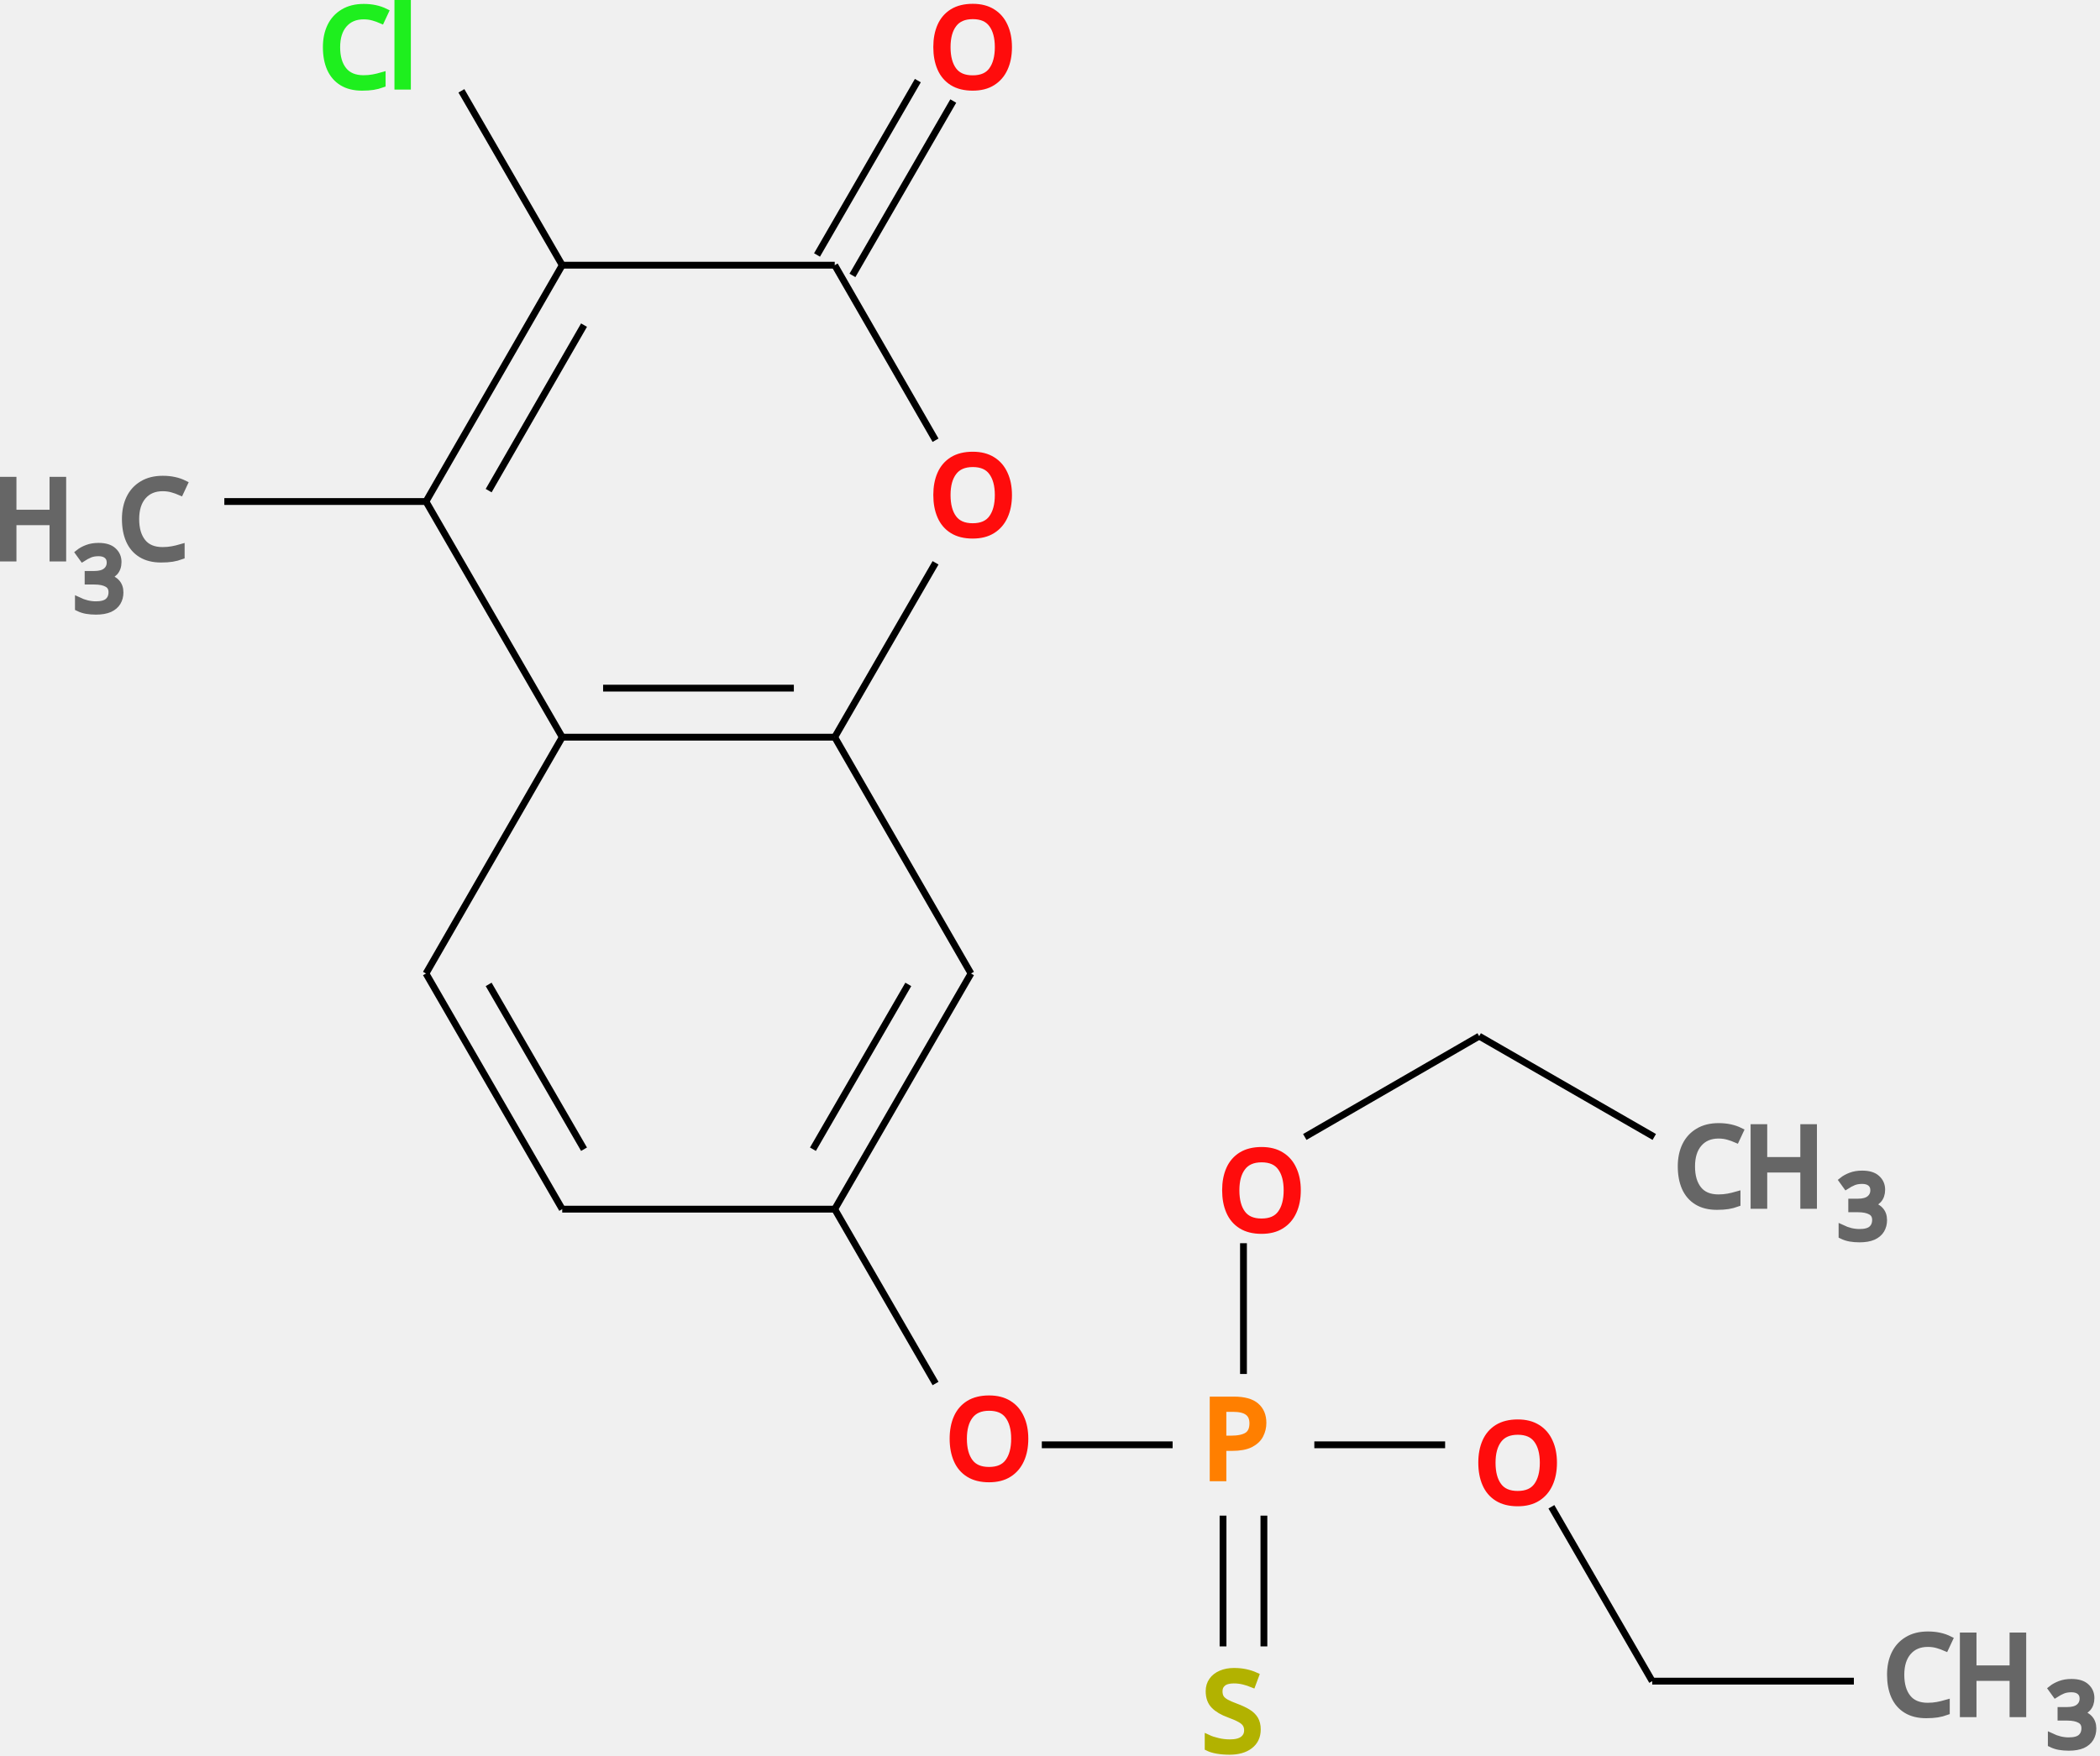
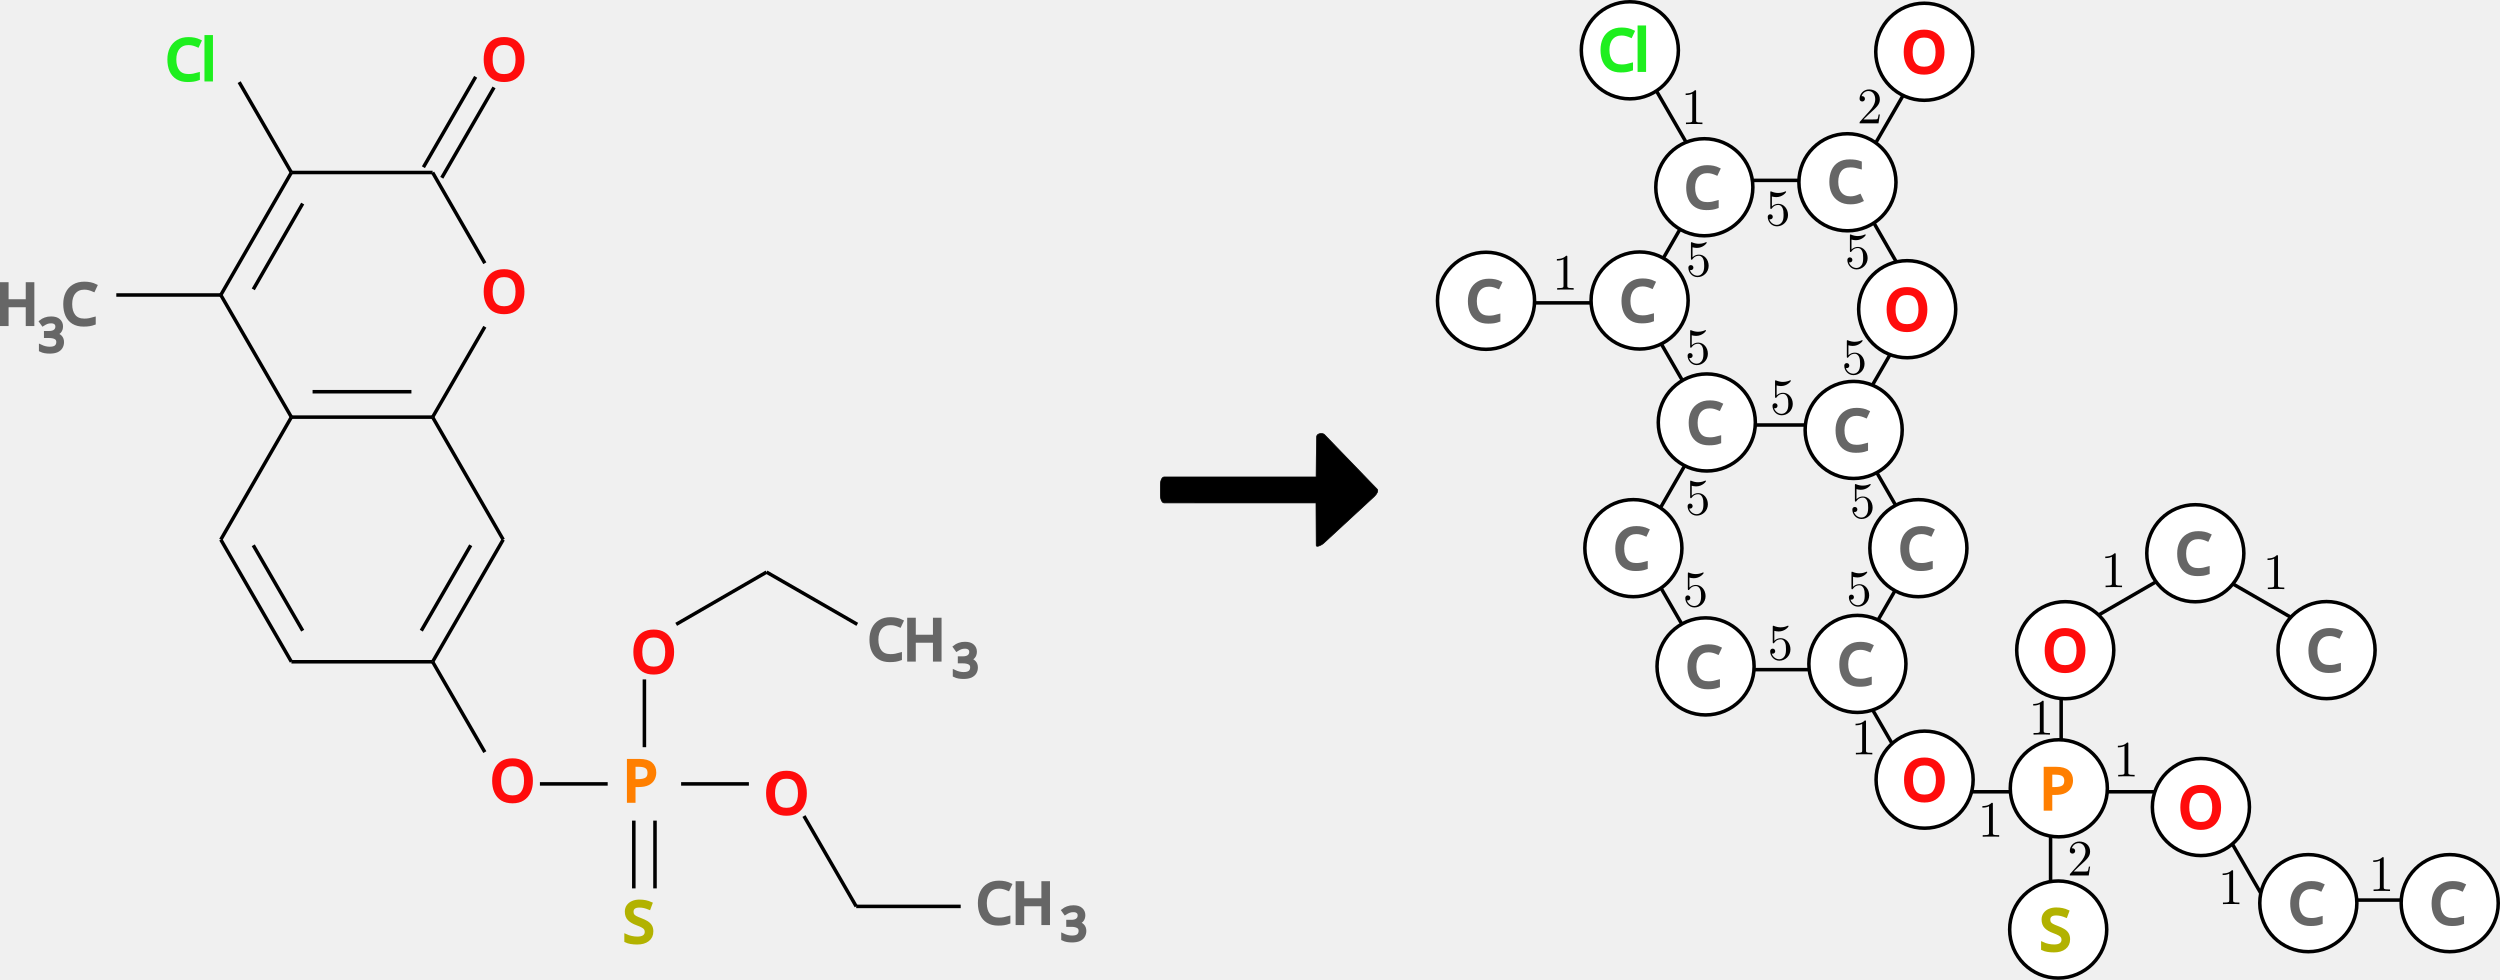
- <svg xmlns="http://www.w3.org/2000/svg" xmlns:xlink="http://www.w3.org/1999/xlink" width="3082.597" height="2577.089" x="0" y="0" id="svg6357" version="1.1" style="font-family:sans-serif;stroke:#000000;stroke-width:1">
+ <svg xmlns="http://www.w3.org/2000/svg" xmlns:xlink="http://www.w3.org/1999/xlink" width="7082.085" height="2775.692" x="0" y="0" id="svg6357" version="1.1" style="font-family:sans-serif;stroke:#000000;stroke-width:1">
  <defs id="defs6411">
    <defs id="defs4555-0">
      <g id="g4557-7">
        <symbol id="textext-5f0f3ea9-0-2" overflow="visible" style="overflow:visible">
          <path id="path4560-8" d="m 2.938,-6.375 c 0,-0.25 0,-0.266 -0.234,-0.266 C 2.078,-6 1.203,-6 0.891,-6 v 0.312 c 0.203,0 0.781,0 1.297,-0.266 v 5.172 c 0,0.359 -0.031,0.469 -0.922,0.469 h -0.312 V 0 c 0.344,-0.031 1.203,-0.031 1.609,-0.031 0.391,0 1.266,0 1.609,0.031 v -0.312 h -0.312 c -0.906,0 -0.922,-0.109 -0.922,-0.469 z m 0,0" style="stroke:none" />
        </symbol>
        <symbol id="textext-5f0f3ea9-1-1" overflow="visible" style="overflow:visible">
          <path id="path4563-8" d="m 1.266,-0.766 1.062,-1.031 c 1.547,-1.375 2.141,-1.906 2.141,-2.906 0,-1.141 -0.891,-1.938 -2.109,-1.938 -1.125,0 -1.859,0.922 -1.859,1.812 0,0.547 0.5,0.547 0.531,0.547 0.172,0 0.516,-0.109 0.516,-0.531 0,-0.25 -0.188,-0.516 -0.531,-0.516 -0.078,0 -0.094,0 -0.125,0.016 0.219,-0.656 0.766,-1.016 1.344,-1.016 0.906,0 1.328,0.812 1.328,1.625 C 3.562,-3.906 3.078,-3.125 2.516,-2.5 l -1.906,2.125 C 0.5,-0.266 0.5,-0.234 0.5,0 H 4.203 L 4.469,-1.734 H 4.234 C 4.172,-1.438 4.109,-1 4,-0.844 3.938,-0.766 3.281,-0.766 3.062,-0.766 Z m 0,0" style="stroke:none" />
        </symbol>
        <symbol id="textext-5f0f3ea9-2-2" overflow="visible" style="overflow:visible">
          <path id="path4566-1" d="m 4.469,-2 c 0,-1.188 -0.812,-2.188 -1.891,-2.188 -0.469,0 -0.906,0.156 -1.266,0.516 V -5.625 c 0.203,0.062 0.531,0.125 0.844,0.125 1.234,0 1.938,-0.906 1.938,-1.031 0,-0.062 -0.031,-0.109 -0.109,-0.109 0,0 -0.031,0 -0.078,0.031 C 3.703,-6.516 3.219,-6.312 2.547,-6.312 2.156,-6.312 1.688,-6.391 1.219,-6.594 1.141,-6.625 1.125,-6.625 1.109,-6.625 1,-6.625 1,-6.547 1,-6.391 V -3.438 c 0,0.172 0,0.25 0.141,0.25 0.078,0 0.094,-0.016 0.141,-0.078 C 1.391,-3.422 1.75,-3.969 2.562,-3.969 c 0.516,0 0.766,0.453 0.844,0.641 0.156,0.375 0.188,0.75 0.188,1.25 0,0.359 0,0.953 -0.25,1.375 C 3.109,-0.312 2.734,-0.062 2.281,-0.062 c -0.719,0 -1.297,-0.531 -1.469,-1.109 0.031,0 0.062,0.016 0.172,0.016 0.328,0 0.5,-0.25 0.5,-0.484 0,-0.25 -0.172,-0.5 -0.5,-0.5 C 0.844,-2.141 0.5,-2.062 0.5,-1.609 0.5,-0.75 1.188,0.219 2.297,0.219 3.453,0.219 4.469,-0.734 4.469,-2 Z m 0,0" style="stroke:none" />
        </symbol>
      </g>
    </defs>
    <defs id="defs4555">
      <g id="g4557">
        <symbol id="textext-5f0f3ea9-0" overflow="visible" style="overflow:visible">
          <path id="path4560" d="m 2.938,-6.375 c 0,-0.25 0,-0.266 -0.234,-0.266 C 2.078,-6 1.203,-6 0.891,-6 v 0.312 c 0.203,0 0.781,0 1.297,-0.266 v 5.172 c 0,0.359 -0.031,0.469 -0.922,0.469 h -0.312 V 0 c 0.344,-0.031 1.203,-0.031 1.609,-0.031 0.391,0 1.266,0 1.609,0.031 v -0.312 h -0.312 c -0.906,0 -0.922,-0.109 -0.922,-0.469 z m 0,0" style="stroke:none" />
        </symbol>
        <symbol id="textext-5f0f3ea9-1" overflow="visible" style="overflow:visible">
          <path id="path4563" d="m 1.266,-0.766 1.062,-1.031 c 1.547,-1.375 2.141,-1.906 2.141,-2.906 0,-1.141 -0.891,-1.938 -2.109,-1.938 -1.125,0 -1.859,0.922 -1.859,1.812 0,0.547 0.5,0.547 0.531,0.547 0.172,0 0.516,-0.109 0.516,-0.531 0,-0.25 -0.188,-0.516 -0.531,-0.516 -0.078,0 -0.094,0 -0.125,0.016 0.219,-0.656 0.766,-1.016 1.344,-1.016 0.906,0 1.328,0.812 1.328,1.625 C 3.562,-3.906 3.078,-3.125 2.516,-2.5 l -1.906,2.125 C 0.5,-0.266 0.5,-0.234 0.5,0 H 4.203 L 4.469,-1.734 H 4.234 C 4.172,-1.438 4.109,-1 4,-0.844 3.938,-0.766 3.281,-0.766 3.062,-0.766 Z m 0,0" style="stroke:none" />
        </symbol>
        <symbol id="textext-5f0f3ea9-2" overflow="visible" style="overflow:visible">
          <path id="path4566" d="m 4.469,-2 c 0,-1.188 -0.812,-2.188 -1.891,-2.188 -0.469,0 -0.906,0.156 -1.266,0.516 V -5.625 c 0.203,0.062 0.531,0.125 0.844,0.125 1.234,0 1.938,-0.906 1.938,-1.031 0,-0.062 -0.031,-0.109 -0.109,-0.109 0,0 -0.031,0 -0.078,0.031 C 3.703,-6.516 3.219,-6.312 2.547,-6.312 2.156,-6.312 1.688,-6.391 1.219,-6.594 1.141,-6.625 1.125,-6.625 1.109,-6.625 1,-6.625 1,-6.547 1,-6.391 V -3.438 c 0,0.172 0,0.25 0.141,0.25 0.078,0 0.094,-0.016 0.141,-0.078 C 1.391,-3.422 1.75,-3.969 2.562,-3.969 c 0.516,0 0.766,0.453 0.844,0.641 0.156,0.375 0.188,0.75 0.188,1.25 0,0.359 0,0.953 -0.25,1.375 C 3.109,-0.312 2.734,-0.062 2.281,-0.062 c -0.719,0 -1.297,-0.531 -1.469,-1.109 0.031,0 0.062,0.016 0.172,0.016 0.328,0 0.5,-0.25 0.5,-0.484 0,-0.25 -0.172,-0.5 -0.5,-0.5 C 0.844,-2.141 0.5,-2.062 0.5,-1.609 0.5,-0.75 1.188,0.219 2.297,0.219 3.453,0.219 4.469,-0.734 4.469,-2 Z m 0,0" style="stroke:none" />
        </symbol>
      </g>
    </defs>
  </defs>
-   <text font-size="18" x="3340.114" y="1206.53" id="text6405" style="font-size:18px;font-family:sans-serif;fill:#000000" />
-   <text font-size="18" x="3727.202" y="987.445" id="text6405-83" style="font-size:18px;font-family:sans-serif;fill:#000000;stroke:#000000;stroke-width:1" />
-   <g id="g7593" transform="matrix(10,0,0,10,0,-99.16281)">
+   <text font-size="18" x="3340.297" y="1305.832" id="text6405" style="font-size:18px;font-family:sans-serif;fill:#000000" />
+   <text font-size="18" x="3727.385" y="1086.746" id="text6405-83" style="font-size:18px;font-family:sans-serif;fill:#000000;stroke:#000000;stroke-width:1" />
+   <g id="g7593" transform="matrix(10,0,0,10,0.183125,0.1386788)">
    <line id="line137532" y2="83.553" x2="32.93" y1="83.553" x1="62.53" style="font-family:sans-serif;stroke:#000000;stroke-width:1" />
    <line id="line137534" y2="23.253" x2="67.73" y1="48.853" x1="82.53" style="font-family:sans-serif;stroke:#000000;stroke-width:1" />
    <line id="line137536" y2="21.753" x2="134.73" y1="47.353" x1="119.93" style="font-family:sans-serif;stroke:#000000;stroke-width:1" />
    <line id="line137538" y2="24.753" x2="139.93" y1="50.353" x1="125.13" style="font-family:sans-serif;stroke:#000000;stroke-width:1" />
    <line id="line137540" y2="213.053" x2="137.33" y1="187.453" x1="122.53" style="font-family:sans-serif;stroke:#000000;stroke-width:1" />
    <line id="line137542" y2="222.053" x2="172.13" y1="222.053" x1="152.93" style="font-family:sans-serif;stroke:#000000;stroke-width:1" />
    <line id="line137544" y2="251.653" x2="185.53" y1="232.453" x1="185.53" style="font-family:sans-serif;stroke:#000000;stroke-width:1" />
    <line id="line137546" y2="251.653" x2="179.53" y1="232.453" x1="179.53" style="font-family:sans-serif;stroke:#000000;stroke-width:1" />
    <line id="line137548" y2="222.053" x2="212.13" y1="222.053" x1="192.93" style="font-family:sans-serif;stroke:#000000;stroke-width:1" />
    <line id="line137550" y2="256.753" x2="242.53" y1="231.153" x1="227.73" style="font-family:sans-serif;stroke:#000000;stroke-width:1" />
    <line id="line137552" y2="256.753" x2="272.13" y1="256.753" x1="242.53" style="font-family:sans-serif;stroke:#000000;stroke-width:1" />
    <line id="line137554" y2="192.453" x2="182.53" y1="211.653" x1="182.53" style="font-family:sans-serif;stroke:#000000;stroke-width:1" />
    <line id="line137556" y2="162.053" x2="217.13" y1="176.853" x1="191.53" style="font-family:sans-serif;stroke:#000000;stroke-width:1" />
    <line id="line137558" y2="176.853" x2="242.83" y1="162.053" x1="217.13" style="font-family:sans-serif;stroke:#000000;stroke-width:1" />
    <line id="line137560" y2="48.853" x2="82.53" y1="83.553" x1="62.53" style="font-family:sans-serif;stroke:#000000;stroke-width:1" />
    <line id="line137562" y2="57.653" x2="85.73" y1="81.953" x1="71.73" style="font-family:sans-serif;stroke:#000000;stroke-width:1" />
    <line id="line137564" y2="48.853" x2="122.53" y1="48.853" x1="82.53" style="font-family:sans-serif;stroke:#000000;stroke-width:1" />
    <line id="line137566" y2="74.553" x2="137.33" y1="48.853" x1="122.53" style="font-family:sans-serif;stroke:#000000;stroke-width:1" />
    <line id="line137568" y2="118.153" x2="122.53" y1="92.553" x1="137.33" style="font-family:sans-serif;stroke:#000000;stroke-width:1" />
    <line id="line137570" y2="118.153" x2="82.53" y1="118.153" x1="122.53" style="font-family:sans-serif;stroke:#000000;stroke-width:1" />
    <line id="line137572" y2="110.953" x2="88.53" y1="110.953" x1="116.53" style="font-family:sans-serif;stroke:#000000;stroke-width:1" />
    <line id="line137574" y2="83.553" x2="62.53" y1="118.153" x1="82.53" style="font-family:sans-serif;stroke:#000000;stroke-width:1" />
    <line id="line137576" y2="187.453" x2="82.53" y1="187.453" x1="122.53" style="font-family:sans-serif;stroke:#000000;stroke-width:1" />
    <line id="line137578" y2="152.853" x2="62.53" y1="187.453" x1="82.53" style="font-family:sans-serif;stroke:#000000;stroke-width:1" />
    <line id="line137580" y2="154.453" x2="71.73" y1="178.653" x1="85.73" style="font-family:sans-serif;stroke:#000000;stroke-width:1" />
    <line id="line137582" y2="118.153" x2="82.53" y1="152.853" x1="62.53" style="font-family:sans-serif;stroke:#000000;stroke-width:1" />
    <line id="line137584" y2="152.853" x2="142.53" y1="118.153" x1="122.53" style="font-family:sans-serif;stroke:#000000;stroke-width:1" />
    <line id="line137586" y2="187.453" x2="122.53" y1="152.853" x1="142.53" style="font-family:sans-serif;stroke:#000000;stroke-width:1" />
    <line id="line137588" y2="178.653" x2="119.33" y1="154.453" x1="133.33" style="font-family:sans-serif;stroke:#000000;stroke-width:1" />
    <text id="text137590" font-size="16" y="91.855" x="-1.07" style="font-size:16px;line-height:0%;font-family:sans-serif;fill:#666666;stroke:#666666;stroke-width:1">H</text>
    <text id="text137592" font-size="13" y="99.535" x="10.93" style="font-size:13px;line-height:0%;font-family:sans-serif;fill:#666666;stroke:#666666;stroke-width:1">3</text>
    <text id="text137594" font-size="16" y="91.855" x="17.43" style="font-size:16px;line-height:0%;font-family:sans-serif;fill:#666666;stroke:#666666;stroke-width:1">C</text>
    <text id="text137596" font-size="16" y="22.573" x="46.93" style="font-size:16px;line-height:0%;font-family:sans-serif;fill:#1eef1e;stroke:#1eef1e;stroke-width:1">Cl</text>
    <text id="text137598" font-size="16" y="22.573" x="136.53" style="font-size:16px;line-height:0%;font-family:sans-serif;fill:#ff0c0c;stroke:#ff0c0c;stroke-width:1">O</text>
    <text id="text137600" font-size="16" y="88.335" x="136.53" style="font-size:16px;line-height:0%;font-family:sans-serif;fill:#ff0c0c;stroke:#ff0c0c;stroke-width:1">O</text>
    <text id="text137602" font-size="16" y="226.899" x="138.93" style="font-size:16px;line-height:0%;font-family:sans-serif;fill:#ff0c0c;stroke:#ff0c0c;stroke-width:1">O</text>
    <text id="text137604" font-size="16" y="226.899" x="176.53" style="font-size:16px;line-height:0%;font-family:sans-serif;fill:#ff7f00;stroke:#ff7f00;stroke-width:1">P</text>
    <text id="text137606" font-size="16" y="266.899" x="176.53" style="font-size:16px;line-height:0%;font-family:sans-serif;fill:#b2b200;stroke:#b2b200;stroke-width:1">S</text>
    <text id="text137608" font-size="16" y="230.419" x="216.53" style="font-size:16px;line-height:0%;font-family:sans-serif;fill:#ff0c0c;stroke:#ff0c0c;stroke-width:1">O</text>
    <text id="text137610" font-size="16" y="261.54" x="276.53" style="font-size:16px;line-height:0%;font-family:sans-serif;fill:#666666;stroke:#666666;stroke-width:1">CH</text>
    <text id="text137612" font-size="13" y="266.34" x="300.53" style="font-size:13px;line-height:0%;font-family:sans-serif;fill:#666666;stroke:#666666;stroke-width:1">3</text>
    <text id="text137614" font-size="16" y="190.419" x="178.93" style="font-size:16px;line-height:0%;font-family:sans-serif;fill:#ff0c0c;stroke:#ff0c0c;stroke-width:1">O</text>
    <text id="text137616" font-size="16" y="186.899" x="245.812" style="font-size:16px;line-height:0%;font-family:sans-serif;fill:#666666;stroke:#666666;stroke-width:1">CH</text>
    <text id="text137618" font-size="13" y="191.699" x="269.812" style="font-size:13px;line-height:0%;font-family:sans-serif;fill:#666666;stroke:#666666;stroke-width:1">3</text>
  </g>
-   <g id="g7639" transform="matrix(10,0,0,10,0,-99.16281)">
+   <g id="g7639" transform="matrix(10,0,0,10,0.183125,0.1386788)">
    <line id="line137532-2" y2="85.783" x2="434.274" y1="85.783" x1="463.874" style="font-family:sans-serif;stroke:#000000;stroke-width:1" />
    <line id="line137534-9" y2="25.483" x2="469.074" y1="51.083" x1="483.874" style="font-family:sans-serif;stroke:#000000;stroke-width:1" />
    <line id="line137538-4" y2="23.273" x2="541.274" y1="48.873" x1="526.474" style="font-family:sans-serif;stroke:#000000;stroke-width:1" />
    <line id="line137540-7" y2="215.283" x2="538.674" y1="189.683" x1="523.874" style="font-family:sans-serif;stroke:#000000;stroke-width:1" />
    <line id="line137542-5" y2="224.283" x2="573.474" y1="224.283" x1="554.274" style="font-family:sans-serif;stroke:#000000;stroke-width:1" />
    <line id="line137546-4" y2="253.883" x2="580.874" y1="234.683" x1="580.874" style="font-family:sans-serif;stroke:#000000;stroke-width:1" />
    <line id="line137548-1" y2="224.283" x2="613.474" y1="224.283" x1="594.274" style="font-family:sans-serif;stroke:#000000;stroke-width:1" />
    <line id="line137550-0" y2="258.983" x2="643.874" y1="233.383" x1="629.074" style="font-family:sans-serif;stroke:#000000;stroke-width:1" />
    <line id="line137552-0" y2="254.964" x2="684.914" y1="254.964" x1="655.314" style="font-family:sans-serif;stroke:#000000;stroke-width:1" />
    <line id="line137554-4" y2="194.683" x2="583.874" y1="213.883" x1="583.874" style="font-family:sans-serif;stroke:#000000;stroke-width:1" />
    <line id="line137558-6" y2="176.919" x2="652.522" y1="162.119" x1="626.822" style="font-family:sans-serif;stroke:#000000;stroke-width:1" />
    <line id="line137560-5" y2="51.083" x2="483.874" y1="85.783" x1="463.874" style="font-family:sans-serif;stroke:#000000;stroke-width:1" />
    <line id="line137564-7" y2="51.083" x2="523.874" y1="51.083" x1="483.874" style="font-family:sans-serif;stroke:#000000;stroke-width:1" />
    <line id="line137566-4" y2="76.783" x2="538.674" y1="51.083" x1="523.874" style="font-family:sans-serif;stroke:#000000;stroke-width:1" />
    <line id="line137568-6" y2="120.383" x2="523.874" y1="94.783" x1="538.674" style="font-family:sans-serif;stroke:#000000;stroke-width:1" />
    <line id="line137570-09" y2="120.383" x2="483.874" y1="120.383" x1="523.874" style="font-family:sans-serif;stroke:#000000;stroke-width:1" />
    <line id="line137574-6" y2="85.783" x2="463.874" y1="120.383" x1="483.874" style="font-family:sans-serif;stroke:#000000;stroke-width:1" />
    <line id="line137576-38" y2="189.683" x2="483.874" y1="189.683" x1="523.874" style="font-family:sans-serif;stroke:#000000;stroke-width:1" />
    <line id="line137578-0" y2="155.083" x2="463.874" y1="189.683" x1="483.874" style="font-family:sans-serif;stroke:#000000;stroke-width:1" />
    <line id="line137582-1" y2="120.383" x2="483.874" y1="155.083" x1="463.874" style="font-family:sans-serif;stroke:#000000;stroke-width:1" />
    <line id="line137584-4" y2="155.083" x2="543.874" y1="120.383" x1="523.874" style="font-family:sans-serif;stroke:#000000;stroke-width:1" />
    <line id="line137586-7" y2="189.683" x2="523.874" y1="155.083" x1="543.874" style="font-family:sans-serif;stroke:#000000;stroke-width:1" />
    <circle r="13.75" cy="8.799" cx="-49.006" transform="translate(510.6936,5.4375)" id="path3814" style="font-family:sans-serif;fill:#ffffff;fill-opacity:1;fill-rule:nonzero;stroke:#000000;stroke-width:1;stroke-linecap:round;stroke-linejoin:round;stroke-miterlimit:4;stroke-dasharray:none;stroke-dashoffset:0;stroke-opacity:1" />
    <text id="text137596-4" font-size="16" y="19.857" x="452.912" style="font-size:16px;line-height:0%;font-family:sans-serif;fill:#1eef1e;stroke:#1eef1e;stroke-width:1">Cl</text>
    <circle r="13.75" cy="8.799" cx="-49.006" transform="translate(632.2164,214.4989)" id="path3814-7-9-9" style="font-family:sans-serif;fill:#ffffff;fill-opacity:1;fill-rule:nonzero;stroke:#000000;stroke-width:1;stroke-linecap:round;stroke-linejoin:round;stroke-miterlimit:4;stroke-dasharray:none;stroke-dashoffset:0;stroke-opacity:1" />
    <text id="text137604-7" font-size="16" y="229.13" x="577.874" style="font-size:16px;line-height:0%;font-family:sans-serif;fill:#ff7f00;stroke:#ff7f00;stroke-width:1">P</text>
    <circle r="13.75" cy="8.799" cx="-49.006" transform="translate(632.0406,254.5067)" id="path3814-7-9-7" style="font-family:sans-serif;fill:#ffffff;fill-opacity:1;fill-rule:nonzero;stroke:#000000;stroke-width:1;stroke-linecap:round;stroke-linejoin:round;stroke-miterlimit:4;stroke-dasharray:none;stroke-dashoffset:0;stroke-opacity:1" />
    <text id="text137606-9" font-size="16" y="269.13" x="577.874" style="font-size:16px;line-height:0%;font-family:sans-serif;fill:#b2b200;stroke:#b2b200;stroke-width:1">S</text>
    <circle r="13.75" cy="8.799" cx="-49.006" transform="translate(594.1049,5.852079)" id="path3814-7" style="font-family:sans-serif;fill:#ffffff;fill-opacity:1;fill-rule:nonzero;stroke:#000000;stroke-width:1;stroke-linecap:round;stroke-linejoin:round;stroke-miterlimit:4;stroke-dasharray:none;stroke-dashoffset:0;stroke-opacity:1" />
    <text id="text137598-2" font-size="16" y="20.475" x="538.802" style="font-size:16px;line-height:0%;font-family:sans-serif;fill:#ff0c0c;stroke:#ff0c0c;stroke-width:1">O</text>
    <circle r="13.75" cy="8.799" cx="-49.006" transform="translate(469.9532,76.39516)" id="path3814-8" style="font-family:sans-serif;fill:#ffffff;fill-opacity:1;fill-rule:nonzero;stroke:#000000;stroke-width:1;stroke-linecap:round;stroke-linejoin:round;stroke-miterlimit:4;stroke-dasharray:none;stroke-dashoffset:0;stroke-opacity:1" />
    <text id="text137594-64" font-size="16" y="91.018" x="415.345" style="font-size:16px;line-height:0%;font-family:sans-serif;fill:#666666;stroke:#666666;stroke-width:1">C</text>
    <circle r="13.75" cy="8.799" cx="-49.006" transform="matrix(1,0,0,-1,572.3379,60.41756)" id="path3814-8-06" style="font-family:sans-serif;fill:#ffffff;fill-opacity:1;fill-rule:nonzero;stroke:#000000;stroke-width:1;stroke-linecap:round;stroke-linejoin:round;stroke-miterlimit:4;stroke-dasharray:none;stroke-dashoffset:0;stroke-opacity:1" />
    <text transform="scale(1,-1)" id="text137594-9" font-size="16" y="-45.795" x="517.73" style="font-size:16px;line-height:0%;font-family:sans-serif;fill:#666666;stroke:#666666;stroke-width:1">C</text>
    <circle r="13.75" cy="8.799" cx="-49.006" transform="translate(531.7931,44.23054)" id="path3814-8-6" style="font-family:sans-serif;fill:#ffffff;fill-opacity:1;fill-rule:nonzero;stroke:#000000;stroke-width:1;stroke-linecap:round;stroke-linejoin:round;stroke-miterlimit:4;stroke-dasharray:none;stroke-dashoffset:0;stroke-opacity:1" />
    <text id="text137594-6" font-size="16" y="58.853" x="477.185" style="font-size:16px;line-height:0%;font-family:sans-serif;fill:#666666;stroke:#666666;stroke-width:1">C</text>
    <circle r="13.75" cy="8.799" cx="-49.006" transform="translate(513.4597,76.31388)" id="path3814-8-7" style="font-family:sans-serif;fill:#ffffff;fill-opacity:1;fill-rule:nonzero;stroke:#000000;stroke-width:1;stroke-linecap:round;stroke-linejoin:round;stroke-miterlimit:4;stroke-dasharray:none;stroke-dashoffset:0;stroke-opacity:1" />
    <text id="text137594-2-3" font-size="16" y="90.937" x="458.852" style="font-size:16px;line-height:0%;font-family:sans-serif;fill:#666666;stroke:#666666;stroke-width:1">C</text>
    <circle r="13.75" cy="8.799" cx="-49.006" transform="translate(532.4982,110.8652)" id="path3814-8-05" style="font-family:sans-serif;fill:#ffffff;fill-opacity:1;fill-rule:nonzero;stroke:#000000;stroke-width:1;stroke-linecap:round;stroke-linejoin:round;stroke-miterlimit:4;stroke-dasharray:none;stroke-dashoffset:0;stroke-opacity:1" />
    <text id="text137594-0" font-size="16" y="125.488" x="477.89" style="font-size:16px;line-height:0%;font-family:sans-serif;fill:#666666;stroke:#666666;stroke-width:1">C</text>
    <circle r="13.75" cy="8.799" cx="-49.006" transform="translate(574.1008,112.9805)" id="path3814-8-4" style="font-family:sans-serif;fill:#ffffff;fill-opacity:1;fill-rule:nonzero;stroke:#000000;stroke-width:1;stroke-linecap:round;stroke-linejoin:round;stroke-miterlimit:4;stroke-dasharray:none;stroke-dashoffset:0;stroke-opacity:1" />
    <text id="text137594-5" font-size="16" y="127.603" x="519.493" style="font-size:16px;line-height:0%;font-family:sans-serif;fill:#666666;stroke:#666666;stroke-width:1">C</text>
    <circle r="13.75" cy="8.799" cx="-49.006" transform="translate(592.4341,146.4741)" id="path3814-8-3" style="font-family:sans-serif;fill:#ffffff;fill-opacity:1;fill-rule:nonzero;stroke:#000000;stroke-width:1;stroke-linecap:round;stroke-linejoin:round;stroke-miterlimit:4;stroke-dasharray:none;stroke-dashoffset:0;stroke-opacity:1" />
    <text id="text137594-3" font-size="16" y="161.097" x="537.826" style="font-size:16px;line-height:0%;font-family:sans-serif;fill:#666666;stroke:#666666;stroke-width:1">C</text>
    <circle r="13.75" cy="8.799" cx="-49.006" transform="translate(575.1585,179.2626)" id="path3814-8-01" style="font-family:sans-serif;fill:#ffffff;fill-opacity:1;fill-rule:nonzero;stroke:#000000;stroke-width:1;stroke-linecap:round;stroke-linejoin:round;stroke-miterlimit:4;stroke-dasharray:none;stroke-dashoffset:0;stroke-opacity:1" />
    <text id="text137594-26" font-size="16" y="193.885" x="520.55" style="font-size:16px;line-height:0%;font-family:sans-serif;fill:#696969;stroke:#696969;stroke-width:1">C</text>
    <circle r="13.75" cy="8.799" cx="-49.006" transform="translate(532.1456,179.9677)" id="path3814-8-71" style="font-family:sans-serif;fill:#ffffff;fill-opacity:1;fill-rule:nonzero;stroke:#000000;stroke-width:1;stroke-linecap:round;stroke-linejoin:round;stroke-miterlimit:4;stroke-dasharray:none;stroke-dashoffset:0;stroke-opacity:1" />
    <text id="text137594-74" font-size="16" y="194.591" x="477.538" style="font-size:16px;line-height:0%;font-family:sans-serif;fill:#666666;stroke:#666666;stroke-width:1">C</text>
    <circle r="13.75" cy="8.799" cx="-49.006" transform="translate(511.6969,146.4741)" id="path3814-8-058" style="font-family:sans-serif;fill:#ffffff;fill-opacity:1;fill-rule:nonzero;stroke:#000000;stroke-width:1;stroke-linecap:round;stroke-linejoin:round;stroke-miterlimit:4;stroke-dasharray:none;stroke-dashoffset:0;stroke-opacity:1" />
    <text id="text137594-8" font-size="16" y="161.097" x="457.089" style="font-size:16px;line-height:0%;font-family:sans-serif;fill:#666666;stroke:#666666;stroke-width:1">C</text>
    <line id="line137556-8" y2="162.119" x2="615.382" y1="176.919" x1="589.782" style="font-family:sans-serif;stroke:#000000;stroke-width:1" />
    <circle r="13.75" cy="8.799" cx="-49.006" transform="translate(670.8824,147.9113)" id="path3814-8-33" style="font-family:sans-serif;fill:#ffffff;fill-opacity:1;fill-rule:nonzero;stroke:#000000;stroke-width:1;stroke-linecap:round;stroke-linejoin:round;stroke-miterlimit:4;stroke-dasharray:none;stroke-dashoffset:0;stroke-opacity:1" />
    <text id="text137594-28" font-size="16" y="162.534" x="616.274" style="font-size:16px;line-height:0%;font-family:sans-serif;fill:#666666;stroke:#666666;stroke-width:1">C</text>
    <circle r="13.75" cy="8.799" cx="-49.006" transform="translate(708.0593,175.352)" id="path3814-8-42" style="font-family:sans-serif;fill:#ffffff;fill-opacity:1;fill-rule:nonzero;stroke:#000000;stroke-width:1;stroke-linecap:round;stroke-linejoin:round;stroke-miterlimit:4;stroke-dasharray:none;stroke-dashoffset:0;stroke-opacity:1" />
    <text id="text137594-98" font-size="16" y="189.975" x="653.451" style="font-size:16px;line-height:0%;font-family:sans-serif;fill:#666666;stroke:#666666;stroke-width:1">C</text>
    <circle r="13.75" cy="8.799" cx="-49.006" transform="translate(702.8954,247.0362)" id="path3814-8-1" style="font-family:sans-serif;fill:#ffffff;fill-opacity:1;fill-rule:nonzero;stroke:#000000;stroke-width:1;stroke-linecap:round;stroke-linejoin:round;stroke-miterlimit:4;stroke-dasharray:none;stroke-dashoffset:0;stroke-opacity:1" />
    <text id="text137594-1" font-size="16" y="261.659" x="648.287" style="font-size:16px;line-height:0%;font-family:sans-serif;fill:#666666;stroke:#666666;stroke-width:1">C</text>
    <circle r="13.75" cy="8.799" cx="-49.006" transform="translate(742.9466,247.0362)" id="path3814-8-14" style="font-family:sans-serif;fill:#ffffff;fill-opacity:1;fill-rule:nonzero;stroke:#000000;stroke-width:1;stroke-linecap:round;stroke-linejoin:round;stroke-miterlimit:4;stroke-dasharray:none;stroke-dashoffset:0;stroke-opacity:1" />
    <text id="text137594-50" font-size="16" y="261.659" x="688.339" style="font-size:16px;line-height:0%;font-family:sans-serif;fill:#666666;stroke:#666666;stroke-width:1">C</text>
    <circle r="13.75" cy="8.799" cx="-49.006" transform="translate(589.261,78.78183)" id="path3814-7-3" style="font-family:sans-serif;fill:#ffffff;fill-opacity:1;fill-rule:nonzero;stroke:#000000;stroke-width:1;stroke-linecap:round;stroke-linejoin:round;stroke-miterlimit:4;stroke-dasharray:none;stroke-dashoffset:0;stroke-opacity:1" />
    <text id="text137598-5" font-size="16" y="93.405" x="533.958" style="font-size:16px;line-height:0%;font-family:sans-serif;fill:#ff0c0c;stroke:#ff0c0c;stroke-width:1">O</text>
    <circle r="13.75" cy="8.799" cx="-49.006" transform="translate(594.1969,212.0511)" id="path3814-7-5" style="font-family:sans-serif;fill:#ffffff;fill-opacity:1;fill-rule:nonzero;stroke:#000000;stroke-width:1;stroke-linecap:round;stroke-linejoin:round;stroke-miterlimit:4;stroke-dasharray:none;stroke-dashoffset:0;stroke-opacity:1" />
    <text id="text137598-4" font-size="16" y="226.674" x="538.894" style="font-size:16px;line-height:0%;font-family:sans-serif;fill:#ff0c0c;stroke:#ff0c0c;stroke-width:1">O</text>
    <circle r="13.75" cy="8.799" cx="-49.006" transform="translate(672.4662,219.8075)" id="path3814-7-0" style="font-family:sans-serif;fill:#ffffff;fill-opacity:1;fill-rule:nonzero;stroke:#000000;stroke-width:1;stroke-linecap:round;stroke-linejoin:round;stroke-miterlimit:4;stroke-dasharray:none;stroke-dashoffset:0;stroke-opacity:1" />
    <text id="text137598-73" font-size="16" y="234.43" x="617.163" style="font-size:16px;line-height:0%;font-family:sans-serif;fill:#ff0c0c;stroke:#ff0c0c;stroke-width:1">O</text>
    <use transform="matrix(1.447566,0,0,1.447566,152.7763,-159.9314)" id="use4571" y="134.765" x="223.432" xlink:href="#textext-5f0f3ea9-0" width="308.26" height="257.709" style="font-family:sans-serif;fill:#000000;fill-opacity:1;stroke:#000000;stroke-width:1" />
    <use transform="matrix(1.447566,0,0,1.447566,190.5982,-160.15)" id="use4575" y="134.765" x="231.731" xlink:href="#textext-5f0f3ea9-1" width="308.26" height="257.709" style="font-family:sans-serif;fill:#000000;fill-opacity:1;stroke:#000000;stroke-width:1" />
    <use transform="matrix(1.447566,0,0,1.447566,152.5576,-131.2916)" id="use4579" y="134.765" x="240.04" xlink:href="#textext-5f0f3ea9-2" width="308.26" height="257.709" style="font-family:sans-serif;fill:#000000;fill-opacity:1;stroke:#000000;stroke-width:1" />
    <use transform="matrix(1.447566,0,0,1.447566,130.0725,-116.9013)" id="use4579-0" y="134.765" x="240.04" xlink:href="#textext-5f0f3ea9-2" width="308.26" height="257.709" style="font-family:sans-serif;fill:#000000;fill-opacity:1;stroke:#000000;stroke-width:1" />
    <use transform="matrix(1.447566,0,0,1.447566,129.8539,-91.97822)" id="use4579-1" y="134.765" x="240.04" xlink:href="#textext-5f0f3ea9-2" width="308.26" height="257.709" style="font-family:sans-serif;fill:#000000;fill-opacity:1;stroke:#000000;stroke-width:1" />
    <use transform="matrix(1.447566,0,0,1.447566,153.9025,-77.76766)" id="use4579-8" y="134.765" x="240.04" xlink:href="#textext-5f0f3ea9-2" width="308.26" height="257.709" style="font-family:sans-serif;fill:#000000;fill-opacity:1;stroke:#000000;stroke-width:1" />
    <use transform="matrix(1.447566,0,0,1.447566,174.2345,-89.13611)" id="use4579-4" y="134.765" x="240.04" xlink:href="#textext-5f0f3ea9-2" width="308.26" height="257.709" style="font-family:sans-serif;fill:#000000;fill-opacity:1;stroke:#000000;stroke-width:1" />
    <use transform="matrix(1.447566,0,0,1.447566,175.109,-119.0876)" id="use4579-9" y="134.765" x="240.04" xlink:href="#textext-5f0f3ea9-2" width="308.26" height="257.709" style="font-family:sans-serif;fill:#000000;fill-opacity:1;stroke:#000000;stroke-width:1" />
    <use transform="matrix(1.447566,0,0,1.447566,129.8539,-49.34656)" id="use4579-79" y="134.765" x="240.04" xlink:href="#textext-5f0f3ea9-2" width="308.26" height="257.709" style="font-family:sans-serif;fill:#000000;fill-opacity:1;stroke:#000000;stroke-width:1" />
    <use transform="matrix(1.447566,0,0,1.447566,129.198,-23.33032)" id="use4579-08" y="134.765" x="240.04" xlink:href="#textext-5f0f3ea9-2" width="308.26" height="257.709" style="font-family:sans-serif;fill:#000000;fill-opacity:1;stroke:#000000;stroke-width:1" />
    <use transform="matrix(1.447566,0,0,1.447566,153.2466,-8.24527)" id="use4579-73" y="134.765" x="240.04" xlink:href="#textext-5f0f3ea9-2" width="308.26" height="257.709" style="font-family:sans-serif;fill:#000000;fill-opacity:1;stroke:#000000;stroke-width:1" />
    <use transform="matrix(1.447566,0,0,1.447566,175.5463,-23.54894)" id="use4579-16" y="134.765" x="240.04" xlink:href="#textext-5f0f3ea9-2" width="308.26" height="257.709" style="font-family:sans-serif;fill:#000000;fill-opacity:1;stroke:#000000;stroke-width:1" />
    <use transform="matrix(1.447566,0,0,1.447566,176.5221,-48.38587)" id="use4579-95" y="134.765" x="240.04" xlink:href="#textext-5f0f3ea9-2" width="308.26" height="257.709" style="font-family:sans-serif;fill:#000000;fill-opacity:1;stroke:#000000;stroke-width:1" />
    <use transform="matrix(1.447566,0,0,1.447566,116.2962,-113.0384)" id="use4571-6" y="134.765" x="223.432" xlink:href="#textext-5f0f3ea9-0" width="308.26" height="257.709" style="font-family:sans-serif;fill:#000000;fill-opacity:1;stroke:#000000;stroke-width:1" />
    <use transform="matrix(1.447566,0,0,1.447566,200.9057,18.61312)" id="use4571-7" y="134.765" x="223.432" xlink:href="#textext-5f0f3ea9-0" width="308.26" height="257.709" style="font-family:sans-serif;fill:#000000;fill-opacity:1;stroke:#000000;stroke-width:1" />
    <use transform="matrix(1.447566,0,0,1.447566,236.8392,41.93619)" id="use4571-2" y="134.765" x="223.432" xlink:href="#textext-5f0f3ea9-0" width="308.26" height="257.709" style="font-family:sans-serif;fill:#000000;fill-opacity:1;stroke:#000000;stroke-width:1" />
    <circle r="13.75" cy="8.799" cx="-49.006" transform="translate(634.0367,175.378)" id="path3814-7-8" style="font-family:sans-serif;fill:#ffffff;fill-opacity:1;fill-rule:nonzero;stroke:#000000;stroke-width:1;stroke-linecap:round;stroke-linejoin:round;stroke-miterlimit:4;stroke-dasharray:none;stroke-dashoffset:0;stroke-opacity:1" />
    <text id="text137598-7" font-size="16" y="190.001" x="578.733" style="font-size:16px;line-height:0%;font-family:sans-serif;fill:#ff0c0c;stroke:#ff0c0c;stroke-width:1">O</text>
    <use transform="matrix(1.447566,0,0,1.447566,271.6486,-28.7537)" id="use4571-5" y="134.765" x="223.432" xlink:href="#textext-5f0f3ea9-0" width="308.26" height="257.709" style="font-family:sans-serif;fill:#000000;fill-opacity:1;stroke:#000000;stroke-width:1" />
    <use transform="matrix(1.447566,0,0,1.447566,317.6105,-28.21036)" id="use4571-69" y="134.765" x="223.432" xlink:href="#textext-5f0f3ea9-0" width="308.26" height="257.709" style="font-family:sans-serif;fill:#000000;fill-opacity:1;stroke:#000000;stroke-width:1" />
    <use transform="matrix(1.447566,0,0,1.447566,275.2152,24.85622)" id="use4571-8" y="134.765" x="223.432" xlink:href="#textext-5f0f3ea9-0" width="308.26" height="257.709" style="font-family:sans-serif;fill:#000000;fill-opacity:1;stroke:#000000;stroke-width:1" />
    <use transform="matrix(1.447566,0,0,1.447566,347.5635,57.32021)" id="use4571-29" y="134.765" x="223.432" xlink:href="#textext-5f0f3ea9-0" width="308.26" height="257.709" style="font-family:sans-serif;fill:#000000;fill-opacity:1;stroke:#000000;stroke-width:1" />
    <use transform="matrix(1.447566,0,0,1.447566,304.8965,61.03038)" id="use4571-47" y="134.765" x="223.432" xlink:href="#textext-5f0f3ea9-0" width="308.26" height="257.709" style="font-family:sans-serif;fill:#000000;fill-opacity:1;stroke:#000000;stroke-width:1" />
    <use transform="matrix(1.447566,0,0,1.447566,250.1549,52.90912)" id="use4575-1" y="134.765" x="231.731" xlink:href="#textext-5f0f3ea9-1" width="308.26" height="257.709" style="font-family:sans-serif;fill:#000000;fill-opacity:1;stroke:#000000;stroke-width:1" />
    <use transform="matrix(1.447566,0,0,1.447566,251.2337,13.01348)" id="use4571-8-3" y="134.765" x="223.432" xlink:href="#textext-5f0f3ea9-0" width="308.26" height="257.709" style="font-family:sans-serif;fill:#000000;fill-opacity:1;stroke:#000000;stroke-width:1" />
  </g>
-   <path style="fill:#000000;fill-opacity:1;fill-rule:nonzero;stroke:#000000;stroke-width:2.007;stroke-linecap:round;stroke-linejoin:round;stroke-miterlimit:4;stroke-dasharray:none;stroke-dashoffset:0;stroke-opacity:1" d="m 3286.898,1274.388 c 0,-12.33 4.83,-22.5 10.627,-22.5 l 430.624,0.02 c 0.22,-37.835 0.62,-75.917 1.568,-113.75 0.16,-11.116 17.889,-10.673 21.563,-6.874 l 149.992,155.319 c 3.672,3.802 -0.17,12.991 -8.438,20.625 l -142.819,131.868 c -8.269,7.633 -21.493,12.1 -21.562,6.873 -0.23,-40.236 -0.55,-80.391 -0.62,-120.624 l -430.312,-0.02 c -5.797,-10e-5 -10.624,-10.171 -10.624,-22.5 v -28.437 z" id="rect10449-31-4" />
+   <path style="fill:#000000;fill-opacity:1;fill-rule:nonzero;stroke:#000000;stroke-width:2.007;stroke-linecap:round;stroke-linejoin:round;stroke-miterlimit:4;stroke-dasharray:none;stroke-dashoffset:0;stroke-opacity:1" d="m 3287.081,1373.689 c 0,-12.33 4.83,-22.5 10.627,-22.5 l 430.624,0.02 c 0.22,-37.835 0.62,-75.917 1.568,-113.75 0.16,-11.116 17.889,-10.673 21.563,-6.874 l 149.992,155.319 c 3.672,3.802 -0.17,12.991 -8.438,20.625 l -142.819,131.868 c -8.269,7.633 -21.493,12.1 -21.562,6.873 -0.23,-40.236 -0.55,-80.391 -0.62,-120.624 l -430.312,-0.02 c -5.797,-10e-5 -10.624,-10.171 -10.624,-22.5 v -28.437 z" id="rect10449-31-4" />
</svg>
